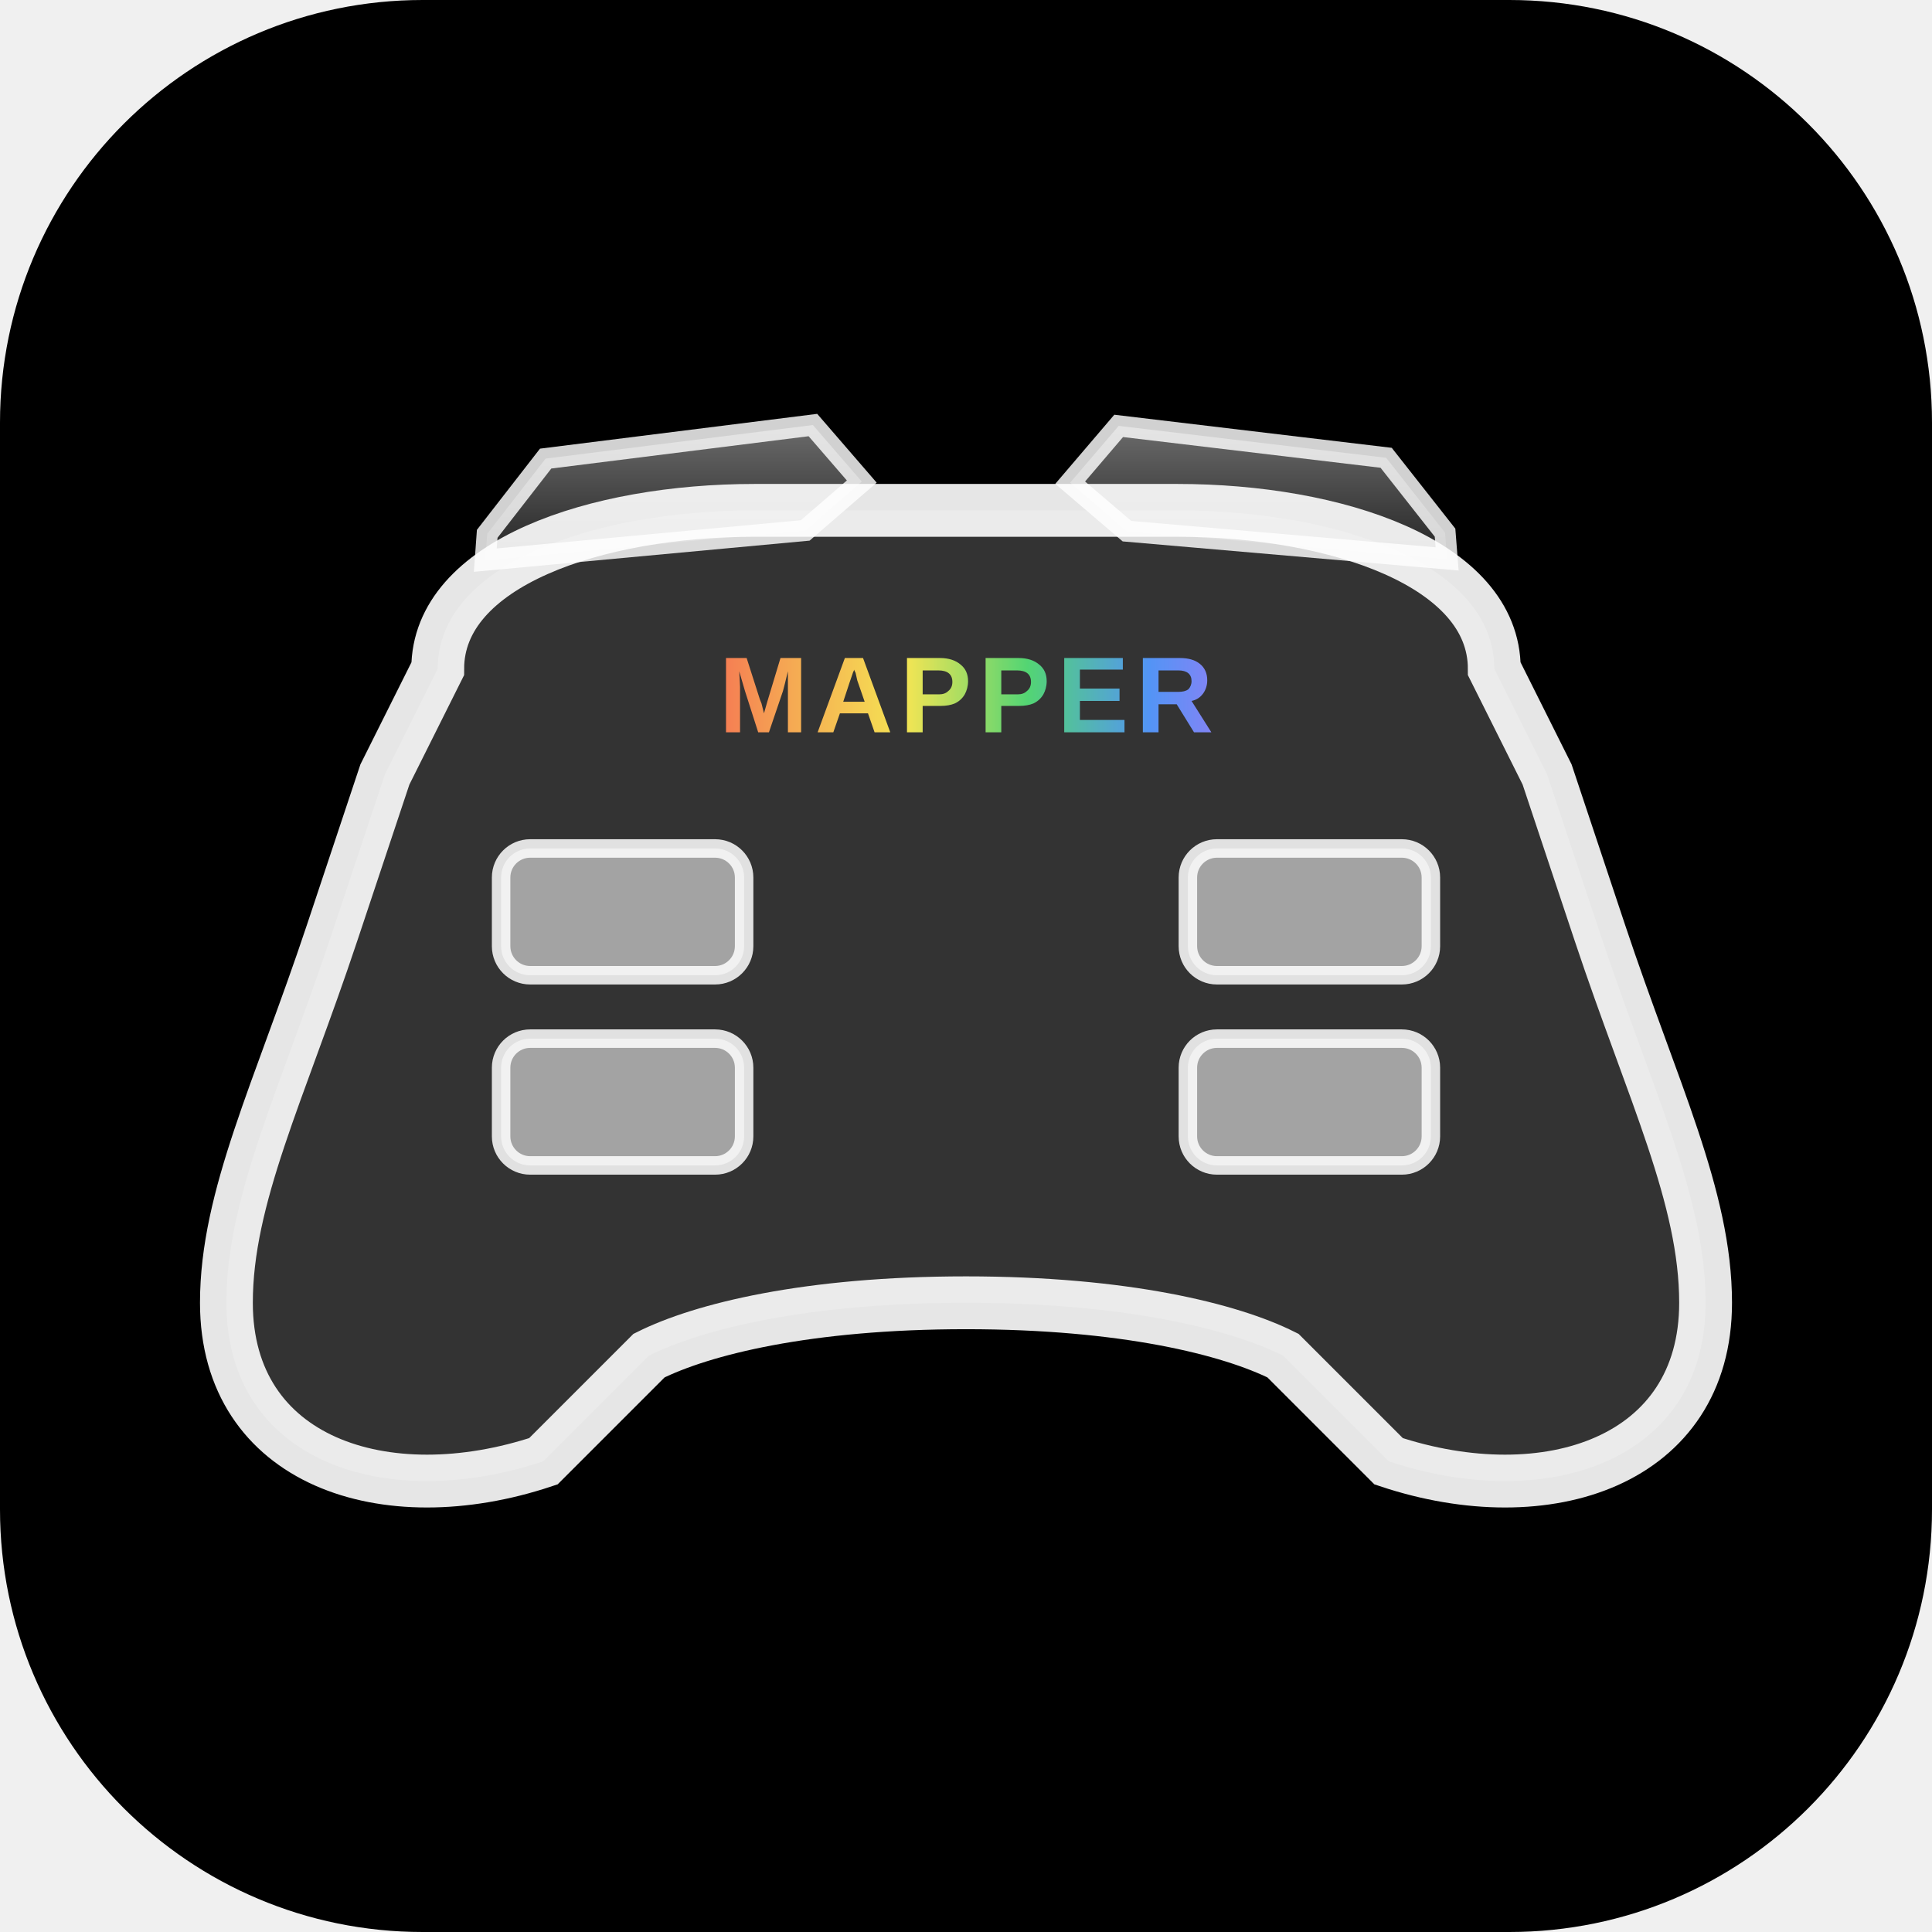
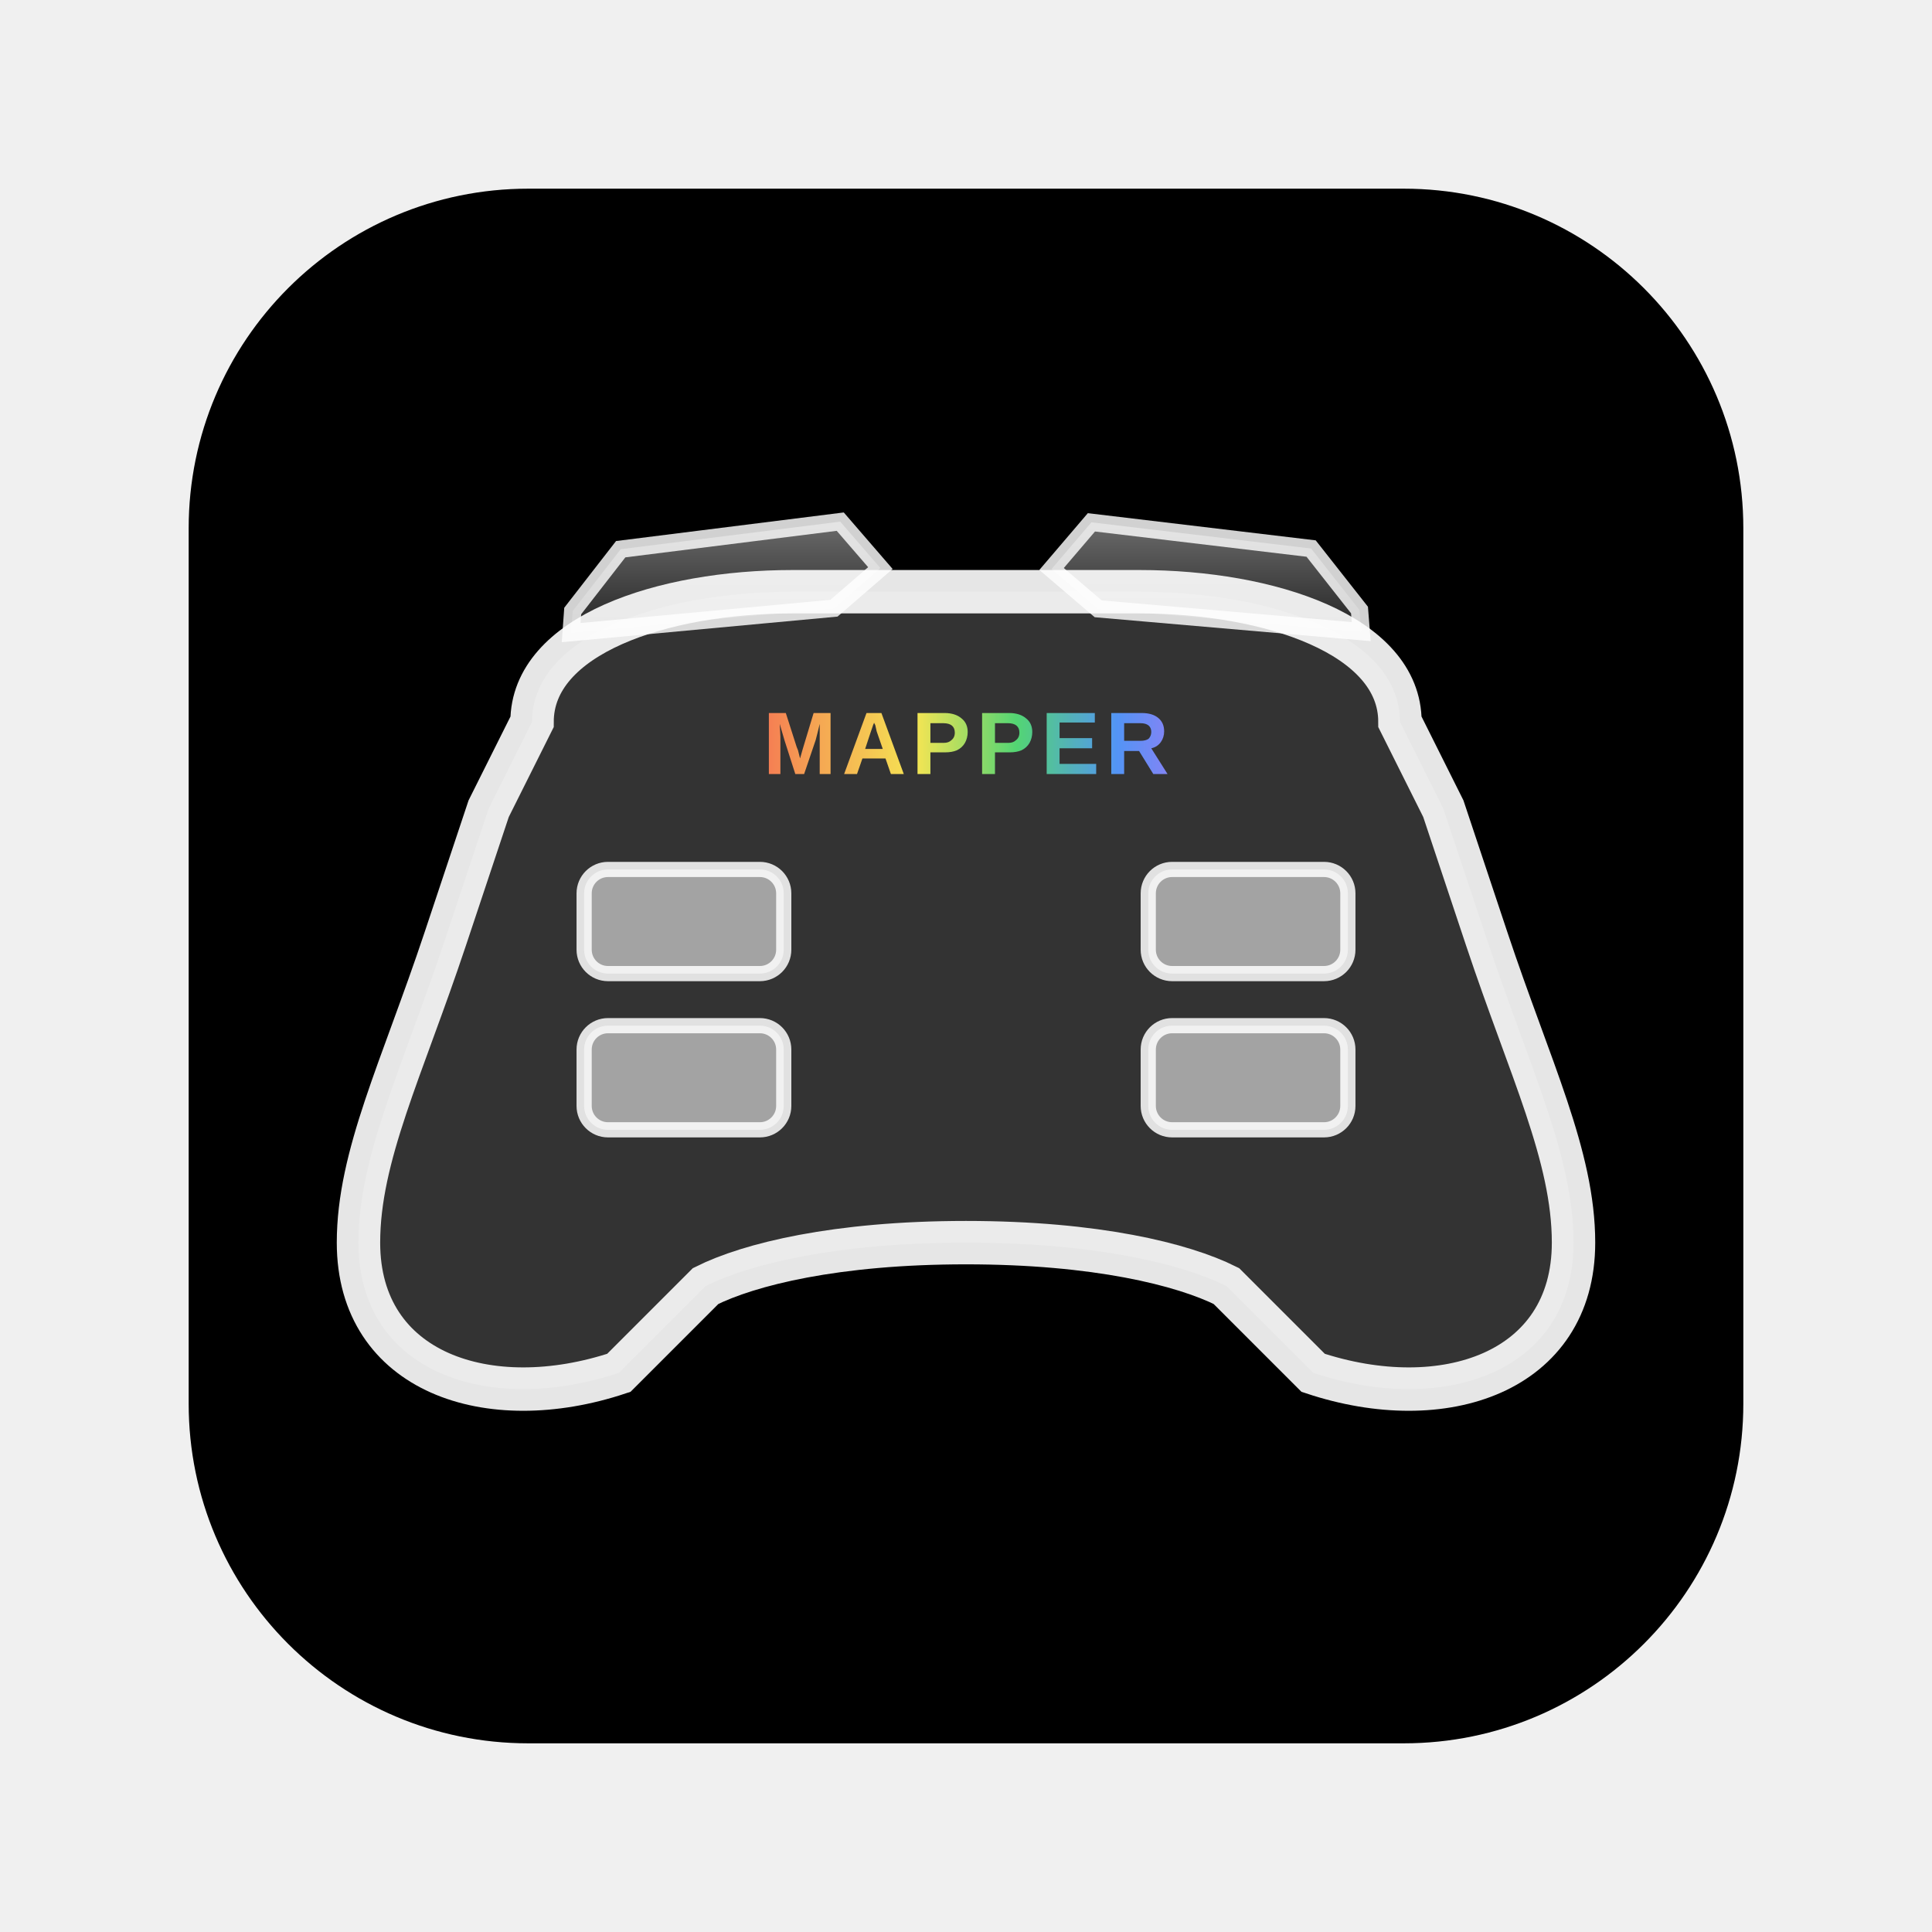
<svg xmlns="http://www.w3.org/2000/svg" width="1024" height="1024" viewBox="0 0 1024 1024">
  <defs>
    <linearGradient id="glassBumper" x1="0%" y1="0%" x2="0%" y2="100%">
      <stop offset="0%" stop-color="#ffffff" stop-opacity="0.42" />
      <stop offset="100%" stop-color="#ffffff" stop-opacity="0.14" />
    </linearGradient>
    <linearGradient id="rainbowText" gradientUnits="userSpaceOnUse" x1="10.2" y1="11.6" x2="21.8" y2="11.6">
      <stop offset="0%" stop-color="#ff5555" />
      <stop offset="20%" stop-color="#ffaa55" />
      <stop offset="40%" stop-color="#ffee55" />
      <stop offset="60%" stop-color="#55dd77" />
      <stop offset="80%" stop-color="#5599ff" />
      <stop offset="100%" stop-color="#b57aff" />
    </linearGradient>
    <clipPath id="iconClip">
-       <rect width="1024" height="1024" rx="224" ry="224" />
+       <rect x="100" y="100" width="824" height="824" rx="180" ry="180" />
    </clipPath>
  </defs>
  <g clip-path="url(#iconClip)">
-     <rect width="1024" height="1024" rx="224" ry="224" fill="#000000" />
-     <g transform="translate(512, 512) scale(28) translate(-16, -16.025)">
+     <rect x="100" y="100" width="824" height="824" rx="180" ry="180" fill="#000000" />
+     <g transform="translate(512, 512) scale(23) translate(-16, -16.025)">
      <path d="M 6,10.4 C 6,8.4 9,7.4 12,7.4 h 8 c 3,0 6,1 6,3 l 1,2 1,3 c 1,3 2,5 2,7 0,3 -3,4 -6,3 l -2,-2 c -1,-0.5 -3,-1 -6,-1 -3,0 -5,0.5 -6,1 l -2,2 c -3,1 -6,0 -6,-3 0,-2 1,-4 2,-7 l 1,-3 z" fill="#ffffff" opacity="0.2" />
      <path d="M 6,10.4 C 6,8.4 9,7.4 12,7.4 h 8 c 3,0 6,1 6,3 l 1,2 1,3 c 1,3 2,5 2,7 0,3 -3,4 -6,3 l -2,-2 c -1,-0.5 -3,-1 -6,-1 -3,0 -5,0.5 -6,1 l -2,2 c -3,1 -6,0 -6,-3 0,-2 1,-4 2,-7 l 1,-3 z" fill="none" stroke="#ffffff" stroke-width="1" opacity="0.9" />
      <path d="M 6.937,7.844 8.043,6.42 13.102,5.785 14.027,6.855 12.957,7.78 6.901,8.342 Z" fill="url(#glassBumper)" stroke="#ffffff" stroke-width="0.4" stroke-opacity="0.82" />
      <path d="m 25.068,7.822 -1.115,-1.417 -5.063,-0.604 -0.918,1.075 1.075,0.918 6.06,0.525 z" fill="url(#glassBumper)" stroke="#ffffff" stroke-width="0.4" stroke-opacity="0.82" />
      <text x="16" y="11.6" text-anchor="middle" font-family="-apple-system, BlinkMacSystemFont, 'Helvetica Neue', Arial, sans-serif" font-weight="700" font-size="2.05" letter-spacing="0.12" fill="url(#rainbowText)" opacity="0.95">MAPPER</text>
      <rect x="7.2" y="13.8" width="4.6" height="2.4" rx="0.55" fill="#ffffff" fill-opacity="0.55" stroke="#ffffff" stroke-width="0.35" stroke-opacity="0.85" />
      <rect x="7.2" y="17.4" width="4.6" height="2.4" rx="0.55" fill="#ffffff" fill-opacity="0.55" stroke="#ffffff" stroke-width="0.35" stroke-opacity="0.85" />
      <rect x="20.2" y="13.8" width="4.6" height="2.4" rx="0.55" fill="#ffffff" fill-opacity="0.55" stroke="#ffffff" stroke-width="0.35" stroke-opacity="0.85" />
      <rect x="20.2" y="17.4" width="4.6" height="2.4" rx="0.55" fill="#ffffff" fill-opacity="0.55" stroke="#ffffff" stroke-width="0.35" stroke-opacity="0.85" />
    </g>
  </g>
</svg>
